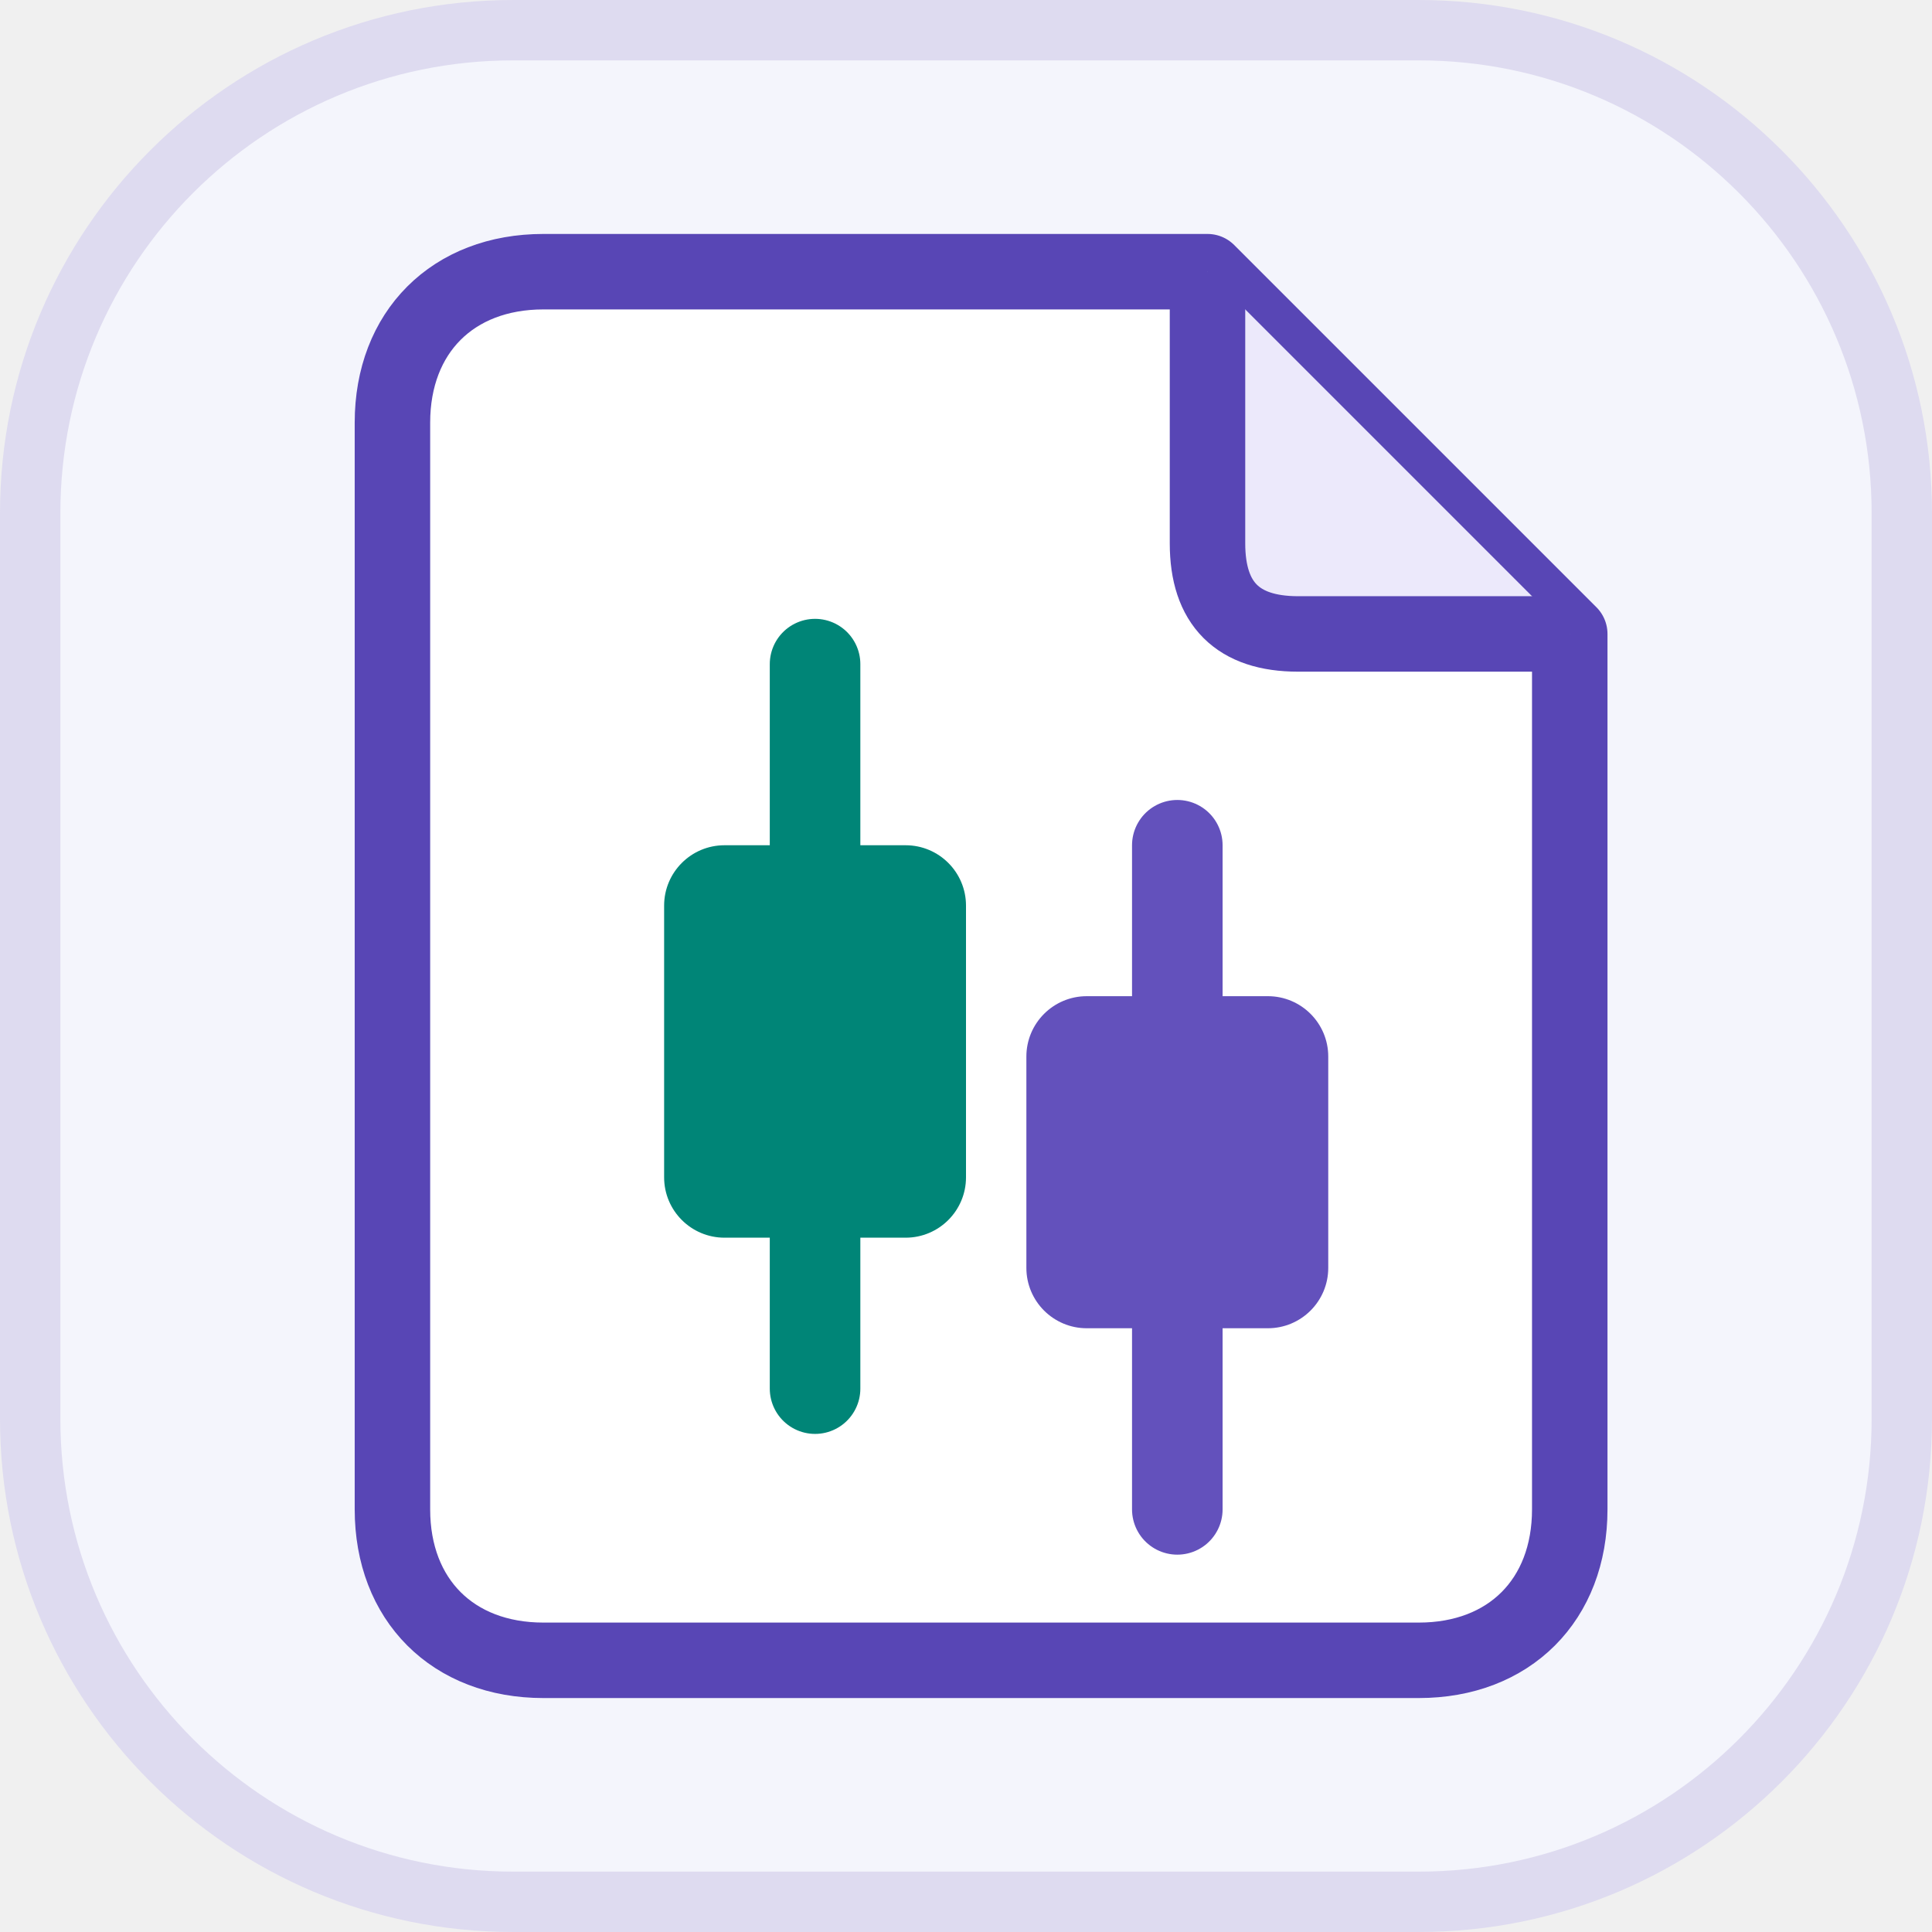
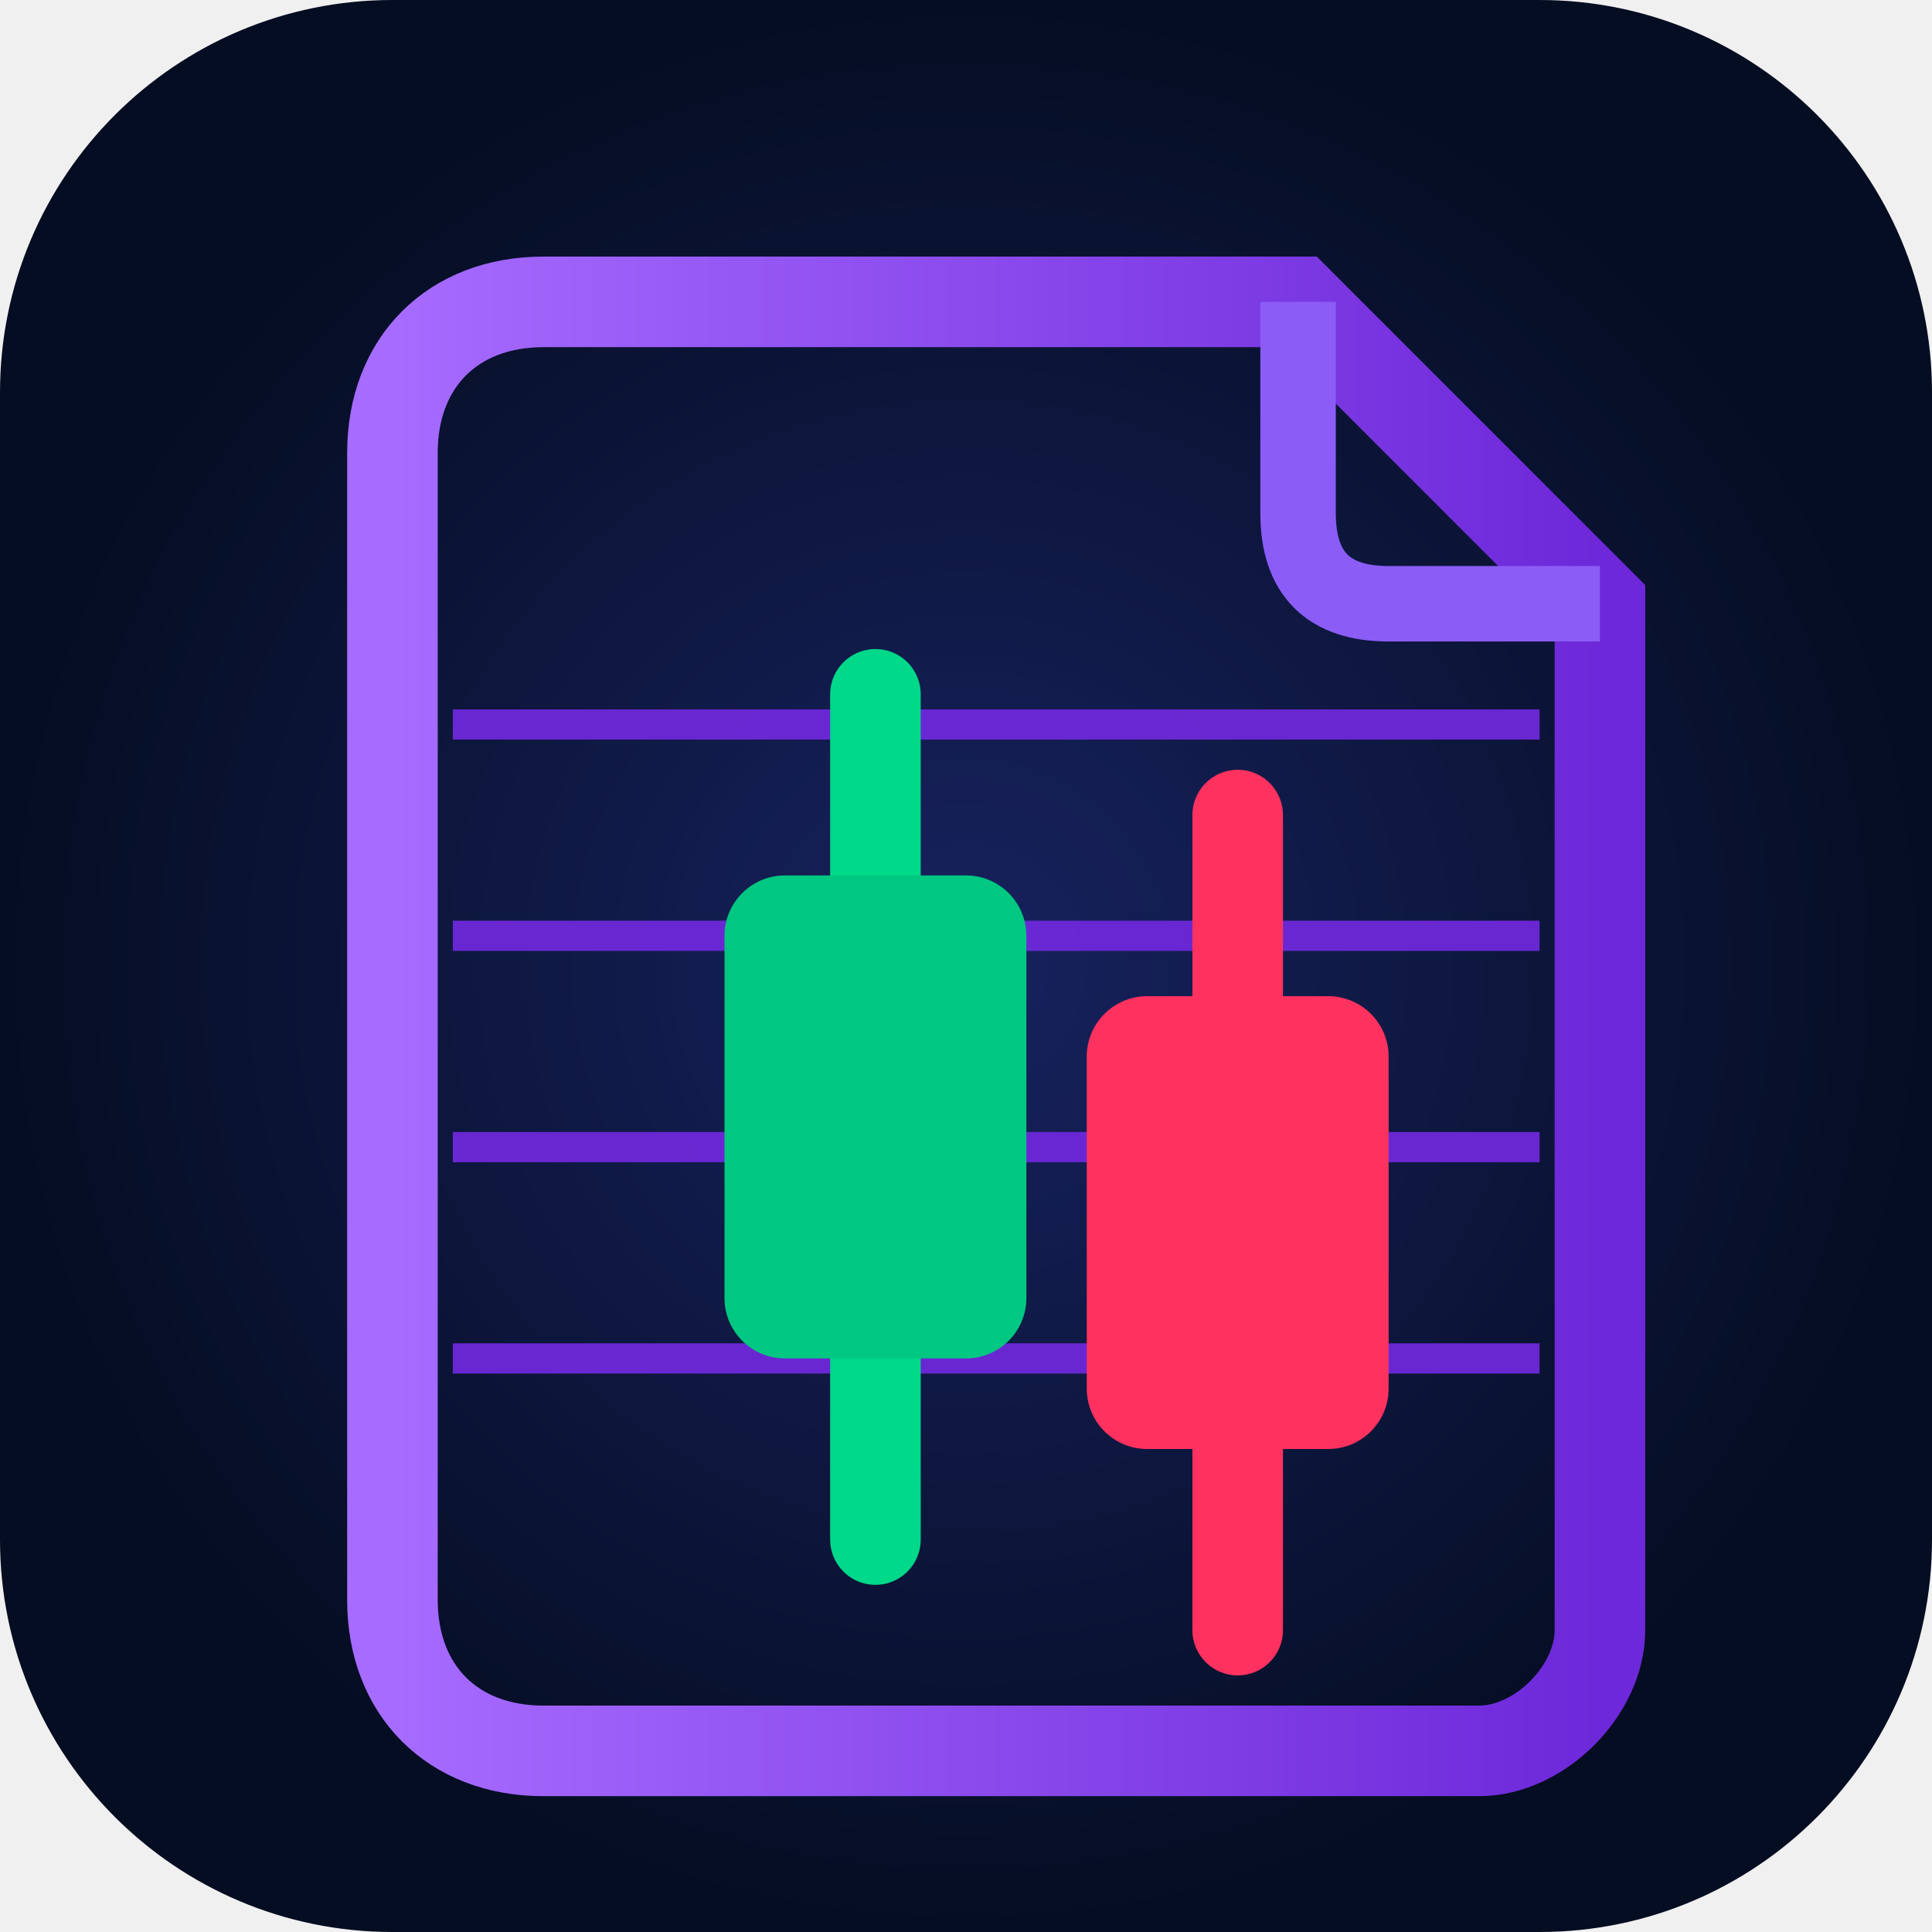
<svg xmlns="http://www.w3.org/2000/svg" viewBox="0 0 64 64">
-   <rect x="1" y="1" width="62" height="62" rx="16" fill="#f4f5fc" stroke="#dedbf0" stroke-width="2" />
-   <path d="M18 9h22l12 12v29c0 3-2 5-5 5H18c-3 0-5-2-5-5V14c0-3 2-5 5-5Z" fill="#fff" stroke="#5846b5" stroke-width="2.5" stroke-linejoin="round" />
-   <path d="M40 9v9c0 2 1 3 3 3h9" fill="#ece9fb" stroke="#5846b5" stroke-width="2.5" stroke-linejoin="round" />
-   <path d="M27 22v24" stroke="#008577" stroke-width="3" stroke-linecap="round" />
-   <rect x="22" y="28" width="10" height="13" rx="2" fill="#008577" />
-   <path d="M39 28v22" stroke="#6351bc" stroke-width="3" stroke-linecap="round" />
-   <rect x="34" y="33" width="10" height="11" rx="2" fill="#6351bc" />
+   <defs>
+     <radialGradient id="b">
+       <stop stop-color="#17225f" />
+       <stop offset="1" stop-color="#050d22" />
+     </radialGradient>
+     <linearGradient id="v">
+       <stop stop-color="#a66bff" />
+       <stop offset="1" stop-color="#6d28d9" />
+     </linearGradient>
+   </defs>
+   <rect width="64" height="64" rx="13" fill="url(#b)" />
+   <path d="M18 10h25l10 10v34c0 2-2 4-4 4H18c-3 0-5-2-5-5V15c0-3 2-5 5-5Z" fill="none" stroke="url(#v)" stroke-width="3" />
+   <path d="M43 10v7c0 2 1 3 3 3h7" fill="none" stroke="#8b5cf6" stroke-width="2.5" />
+   <g stroke="#6d28d9" stroke-width="1" opacity=".95">
+     <path d="M15 24h36M15 31h36M15 38h36M15 45h36" />
+   </g>
+   <path d="M29 23v28" stroke="#00d88a" stroke-width="3" stroke-linecap="round" />
+   <rect x="24" y="29" width="10" height="16" rx="2" fill="#00c781" />
+   <path d="M41 27v27" stroke="#ff315f" stroke-width="3" stroke-linecap="round" />
+   <rect x="36" y="33" width="10" height="15" rx="2" fill="#ff315f" />
</svg>
